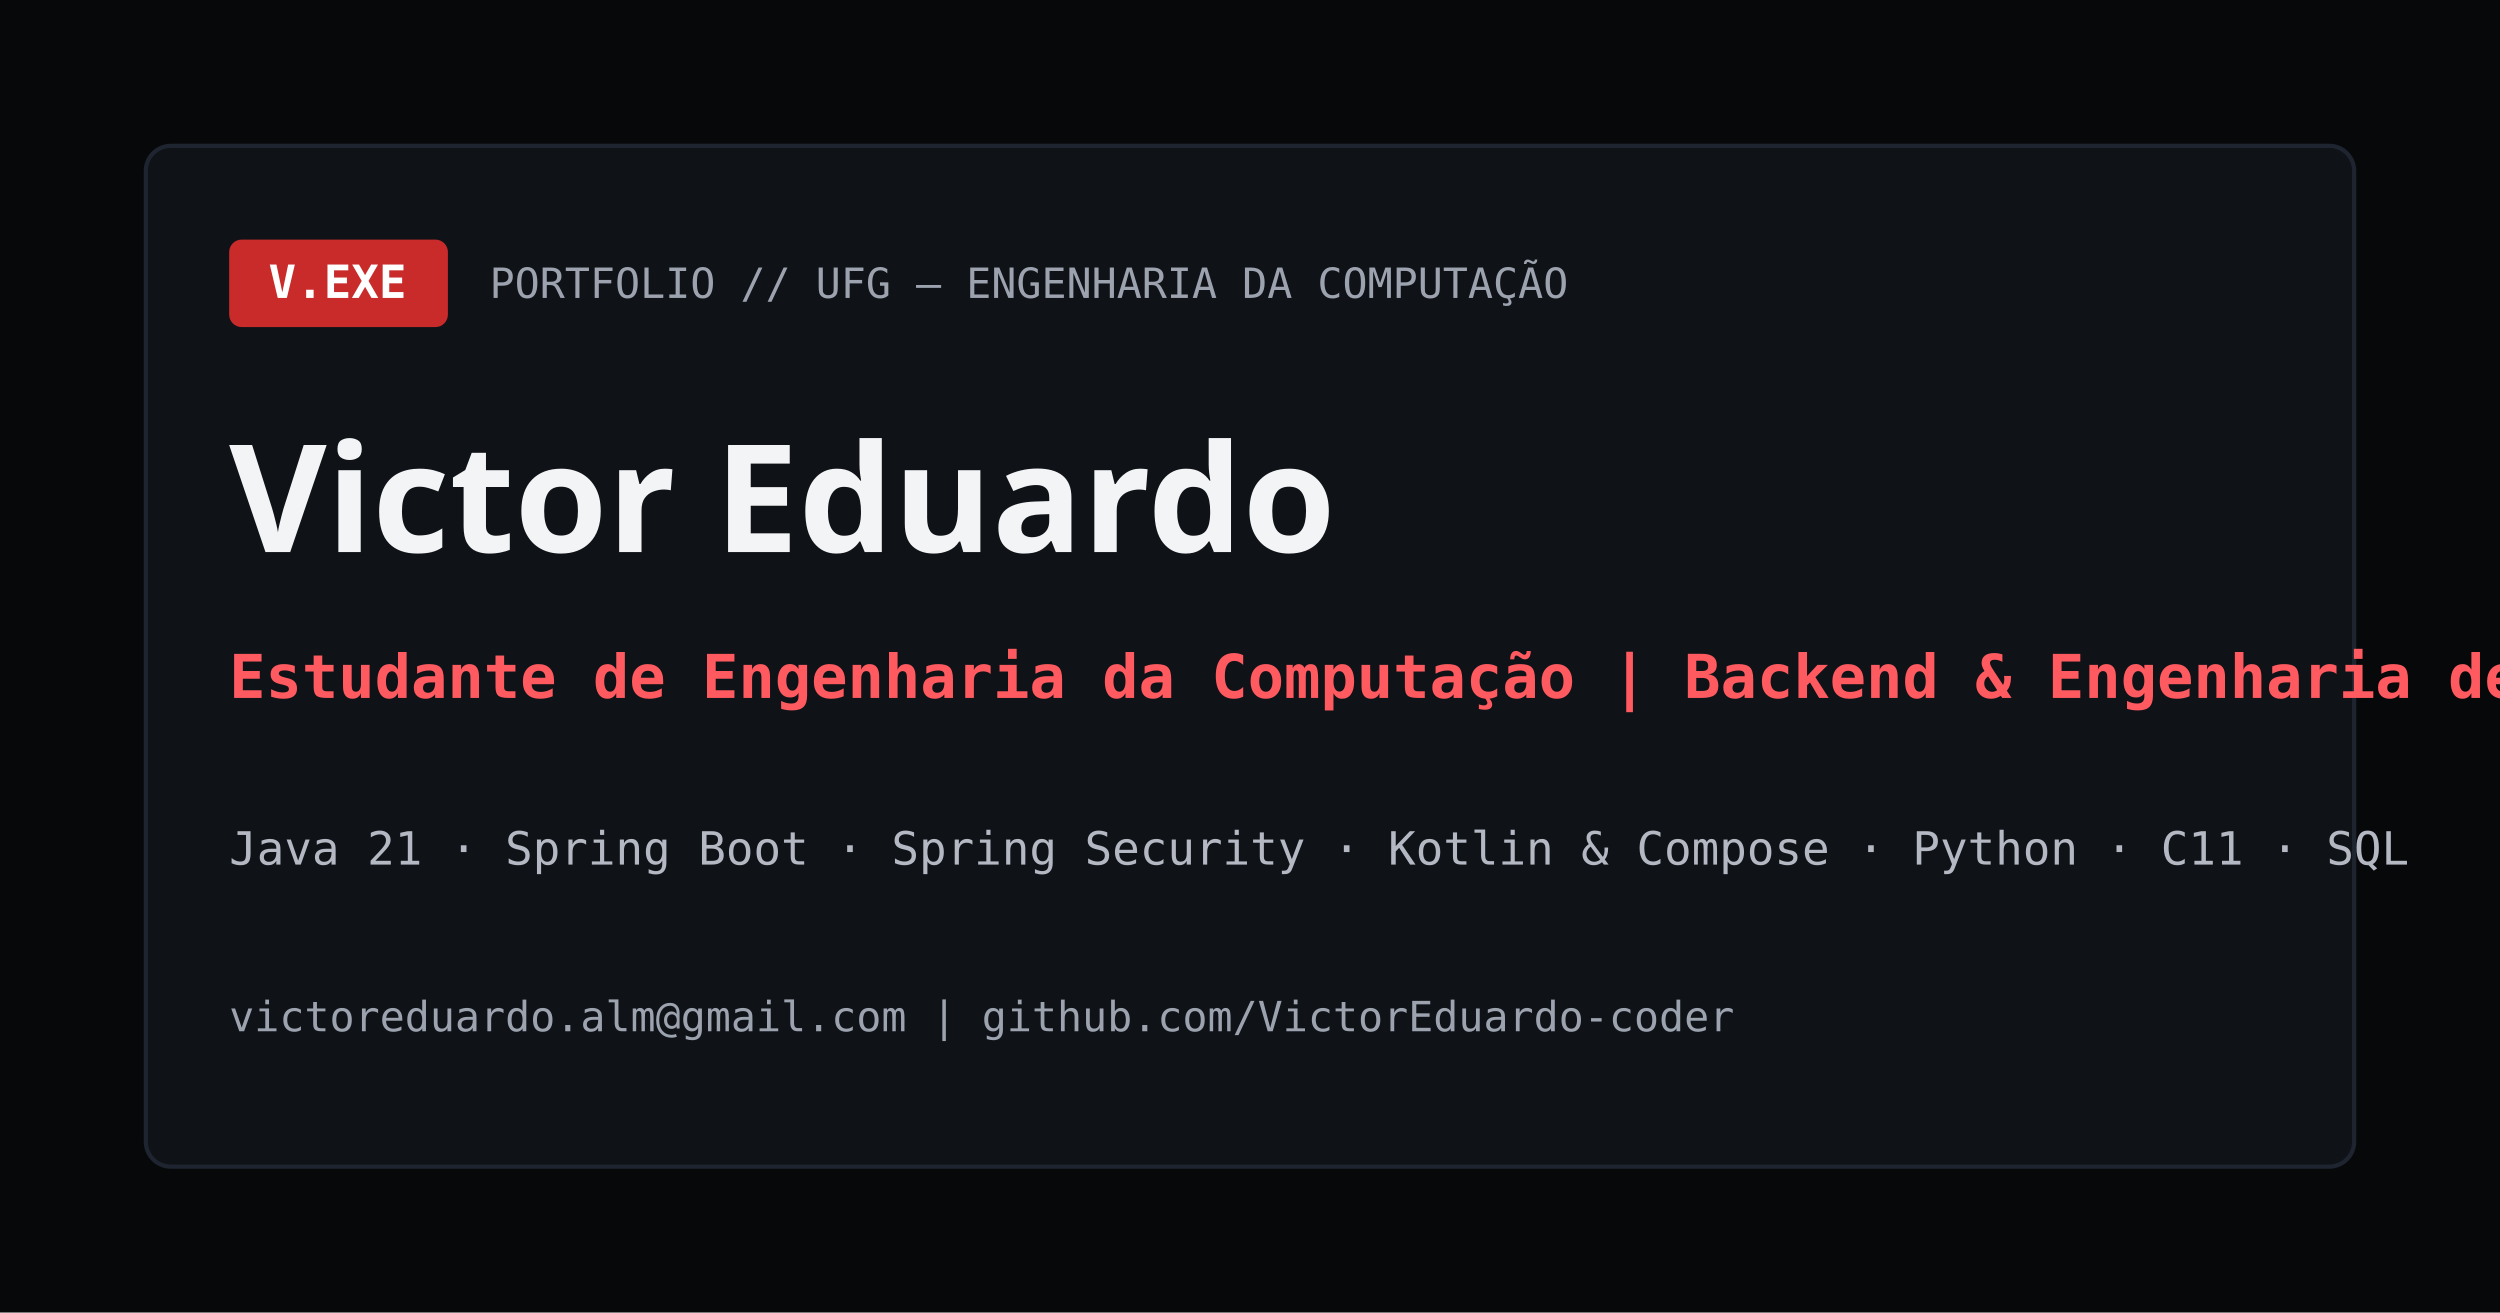
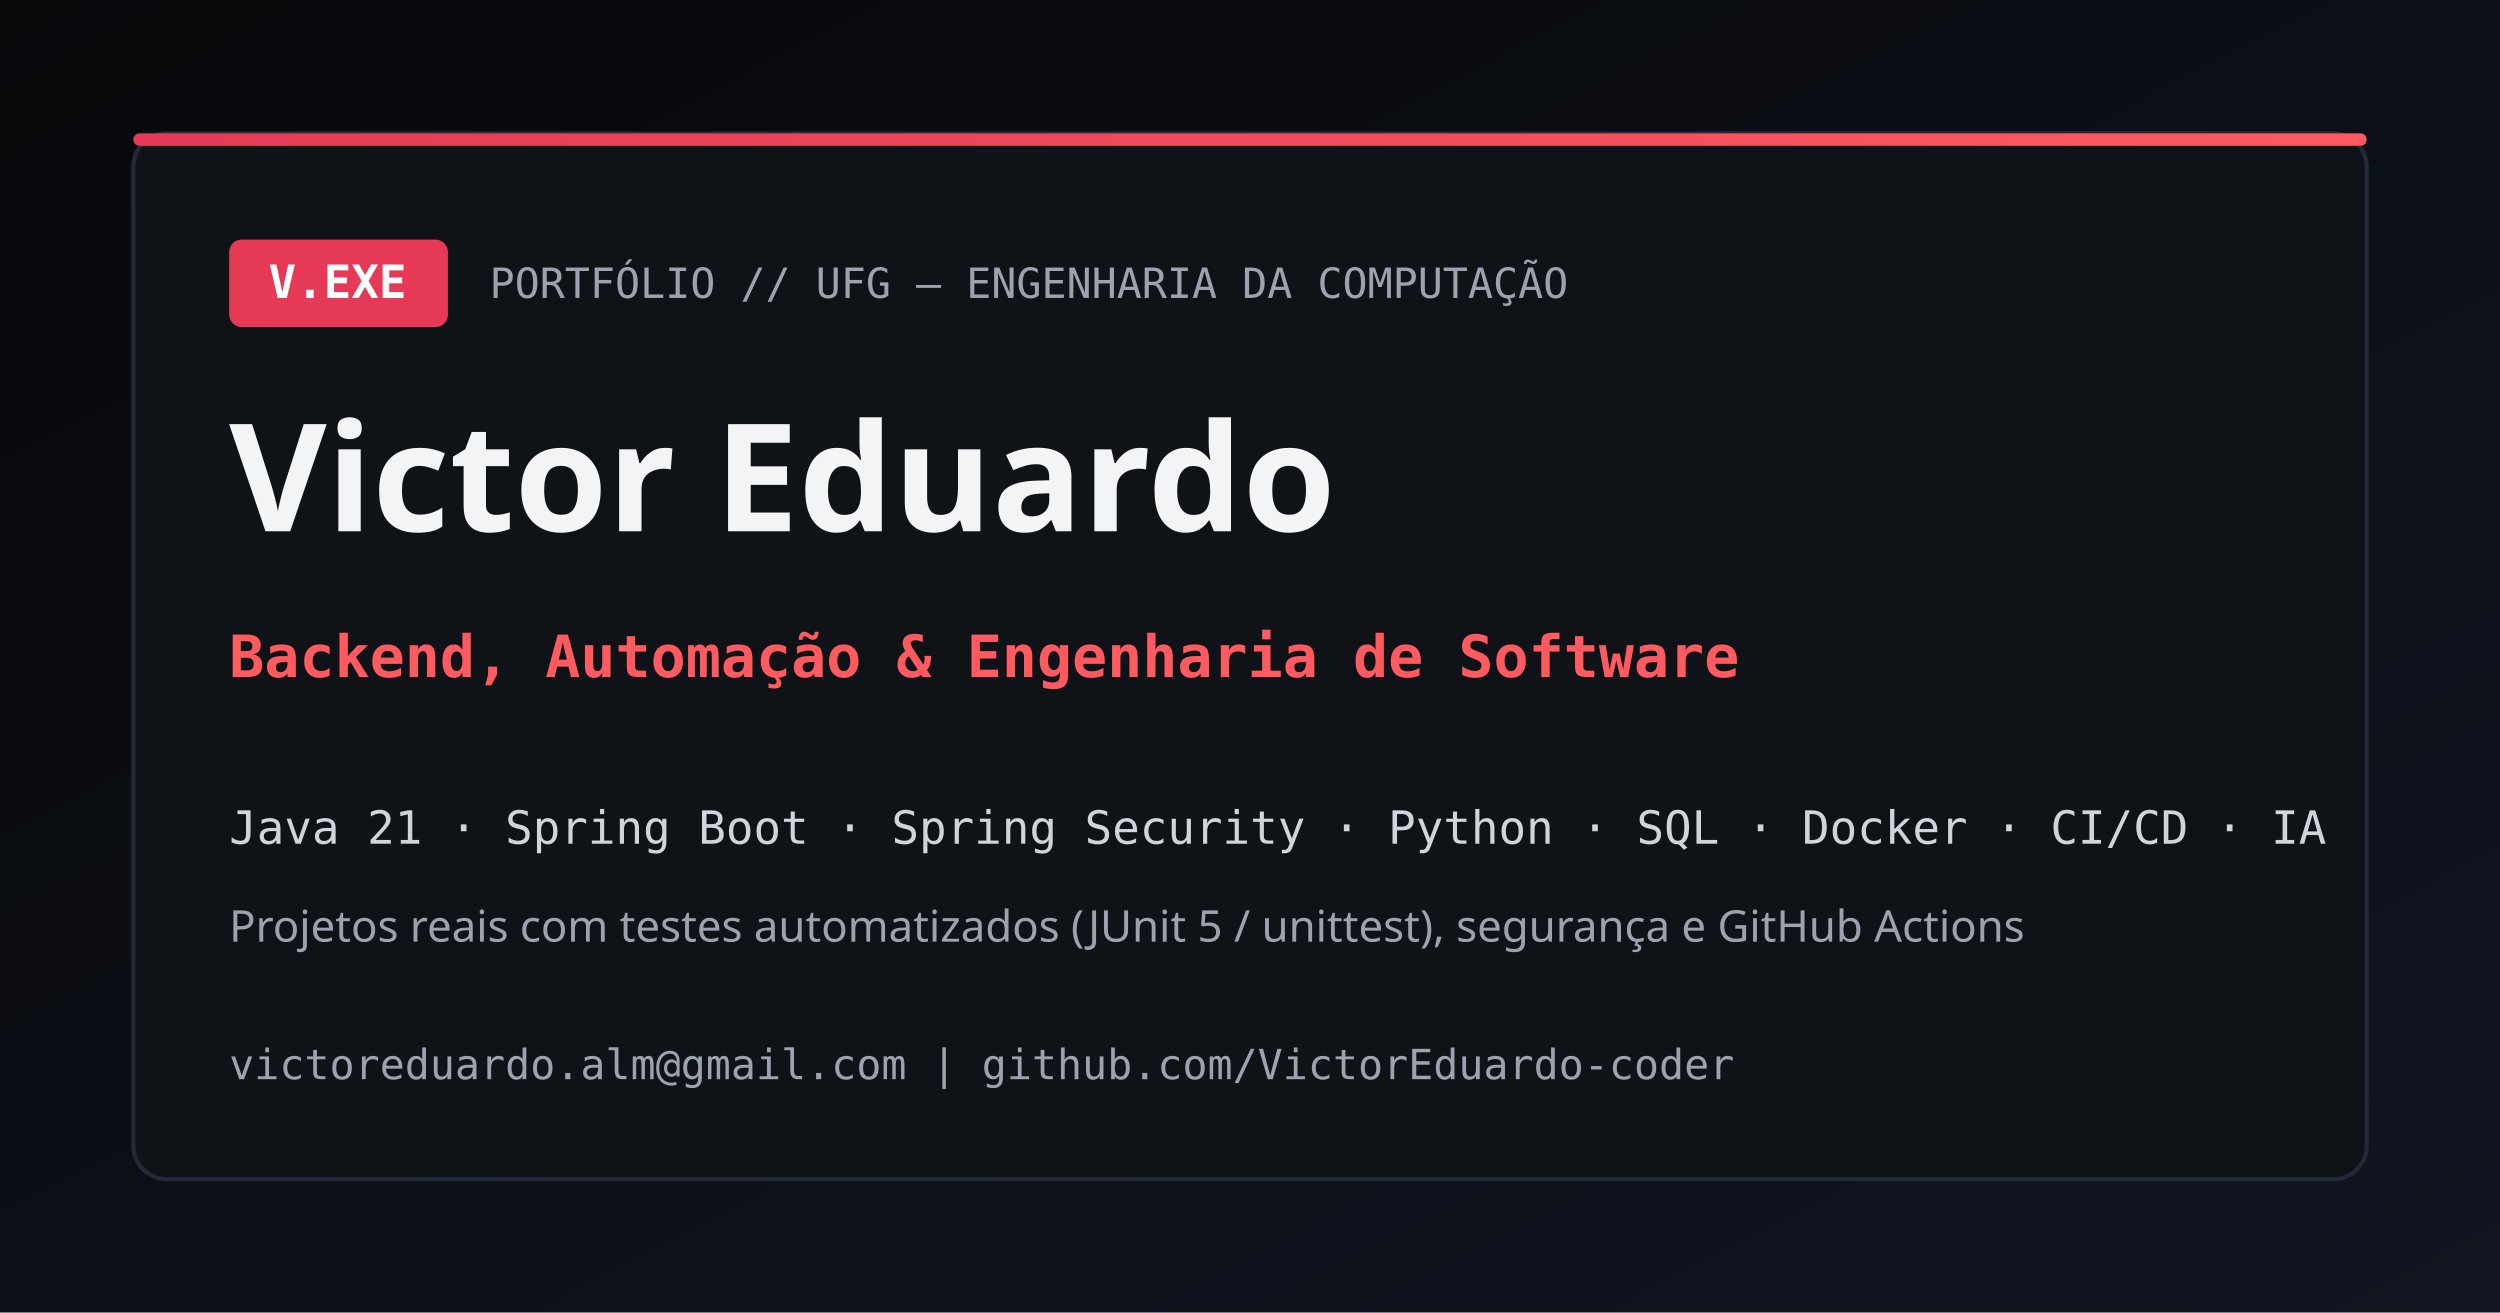
<svg xmlns="http://www.w3.org/2000/svg" width="1200" height="630" viewBox="0 0 1200 630">
-   <rect width="1200" height="630" fill="#07080A" />
-   <rect x="70" y="70" width="1060" height="490" rx="12" fill="#0F1217" stroke="#1F2530" stroke-width="2" />
-   <rect x="110" y="115" width="105" height="42" rx="6" fill="#C92A2A" />
+   <defs>
+     <linearGradient id="bg" x1="0" y1="0" x2="1" y2="1">
+       <stop offset="0%" stop-color="#07080A" />
+       <stop offset="100%" stop-color="#111622" />
+     </linearGradient>
+     <linearGradient id="accent" x1="0" y1="0" x2="1" y2="0">
+       <stop offset="0%" stop-color="#E63956" />
+       <stop offset="100%" stop-color="#FF5A5F" />
+     </linearGradient>
+   </defs>
+   <rect width="1200" height="630" fill="url(#bg)" />
+   <rect x="64" y="64" width="1072" height="502" rx="16" fill="#0F1217" stroke="#222938" stroke-width="2" />
+   <rect x="64" y="64" width="1072" height="6" rx="3" fill="url(#accent)" />
+   <rect x="110" y="115" width="105" height="42" rx="6" fill="#E63956" />
  <text x="162" y="143" fill="#FFFFFF" font-family="monospace" font-size="22" font-weight="bold" text-anchor="middle">V.EXE</text>
-   <text x="235" y="143" fill="#9CA3AF" font-family="monospace" font-size="20">PORTFOLIO // UFG — ENGENHARIA DA COMPUTAÇÃO</text>
-   <text x="110" y="265" fill="#F3F4F6" font-family="sans-serif" font-size="72" font-weight="bold">Victor Eduardo</text>
-   <text x="110" y="335" fill="#FF5A5F" font-family="monospace" font-size="29" font-weight="bold">Estudante de Engenharia da Computação | Backend &amp; Engenharia de Software</text>
-   <text x="110" y="415" fill="#B4B8C2" font-family="monospace" font-size="22">Java 21 · Spring Boot · Spring Security · Kotlin &amp; Compose · Python · C11 · SQL</text>
-   <text x="110" y="495" fill="#9CA3AF" font-family="monospace" font-size="20">victoreduardo.alm@gmail.com  |  github.com/VictorEduardo-coder</text>
+   <text x="235" y="143" fill="#9CA3AF" font-family="monospace" font-size="20">PORTFÓLIO // UFG — ENGENHARIA DA COMPUTAÇÃO</text>
+   <text x="110" y="255" fill="#F3F4F6" font-family="sans-serif" font-size="72" font-weight="bold">Victor Eduardo</text>
+   <text x="110" y="325" fill="#FF5A5F" font-family="monospace" font-size="28" font-weight="bold">Backend, Automação &amp; Engenharia de Software</text>
+   <text x="110" y="405" fill="#D1D5DB" font-family="monospace" font-size="22">Java 21 · Spring Boot · Spring Security · Python · SQL · Docker · CI/CD · IA</text>
+   <text x="110" y="452" fill="#9CA3AF" font-family="sans-serif" font-size="21">Projetos reais com testes automatizados (JUnit 5 / unittest), segurança e GitHub Actions</text>
+   <text x="110" y="518" fill="#9CA3AF" font-family="monospace" font-size="20">victoreduardo.alm@gmail.com   |   github.com/VictorEduardo-coder</text>
</svg>
